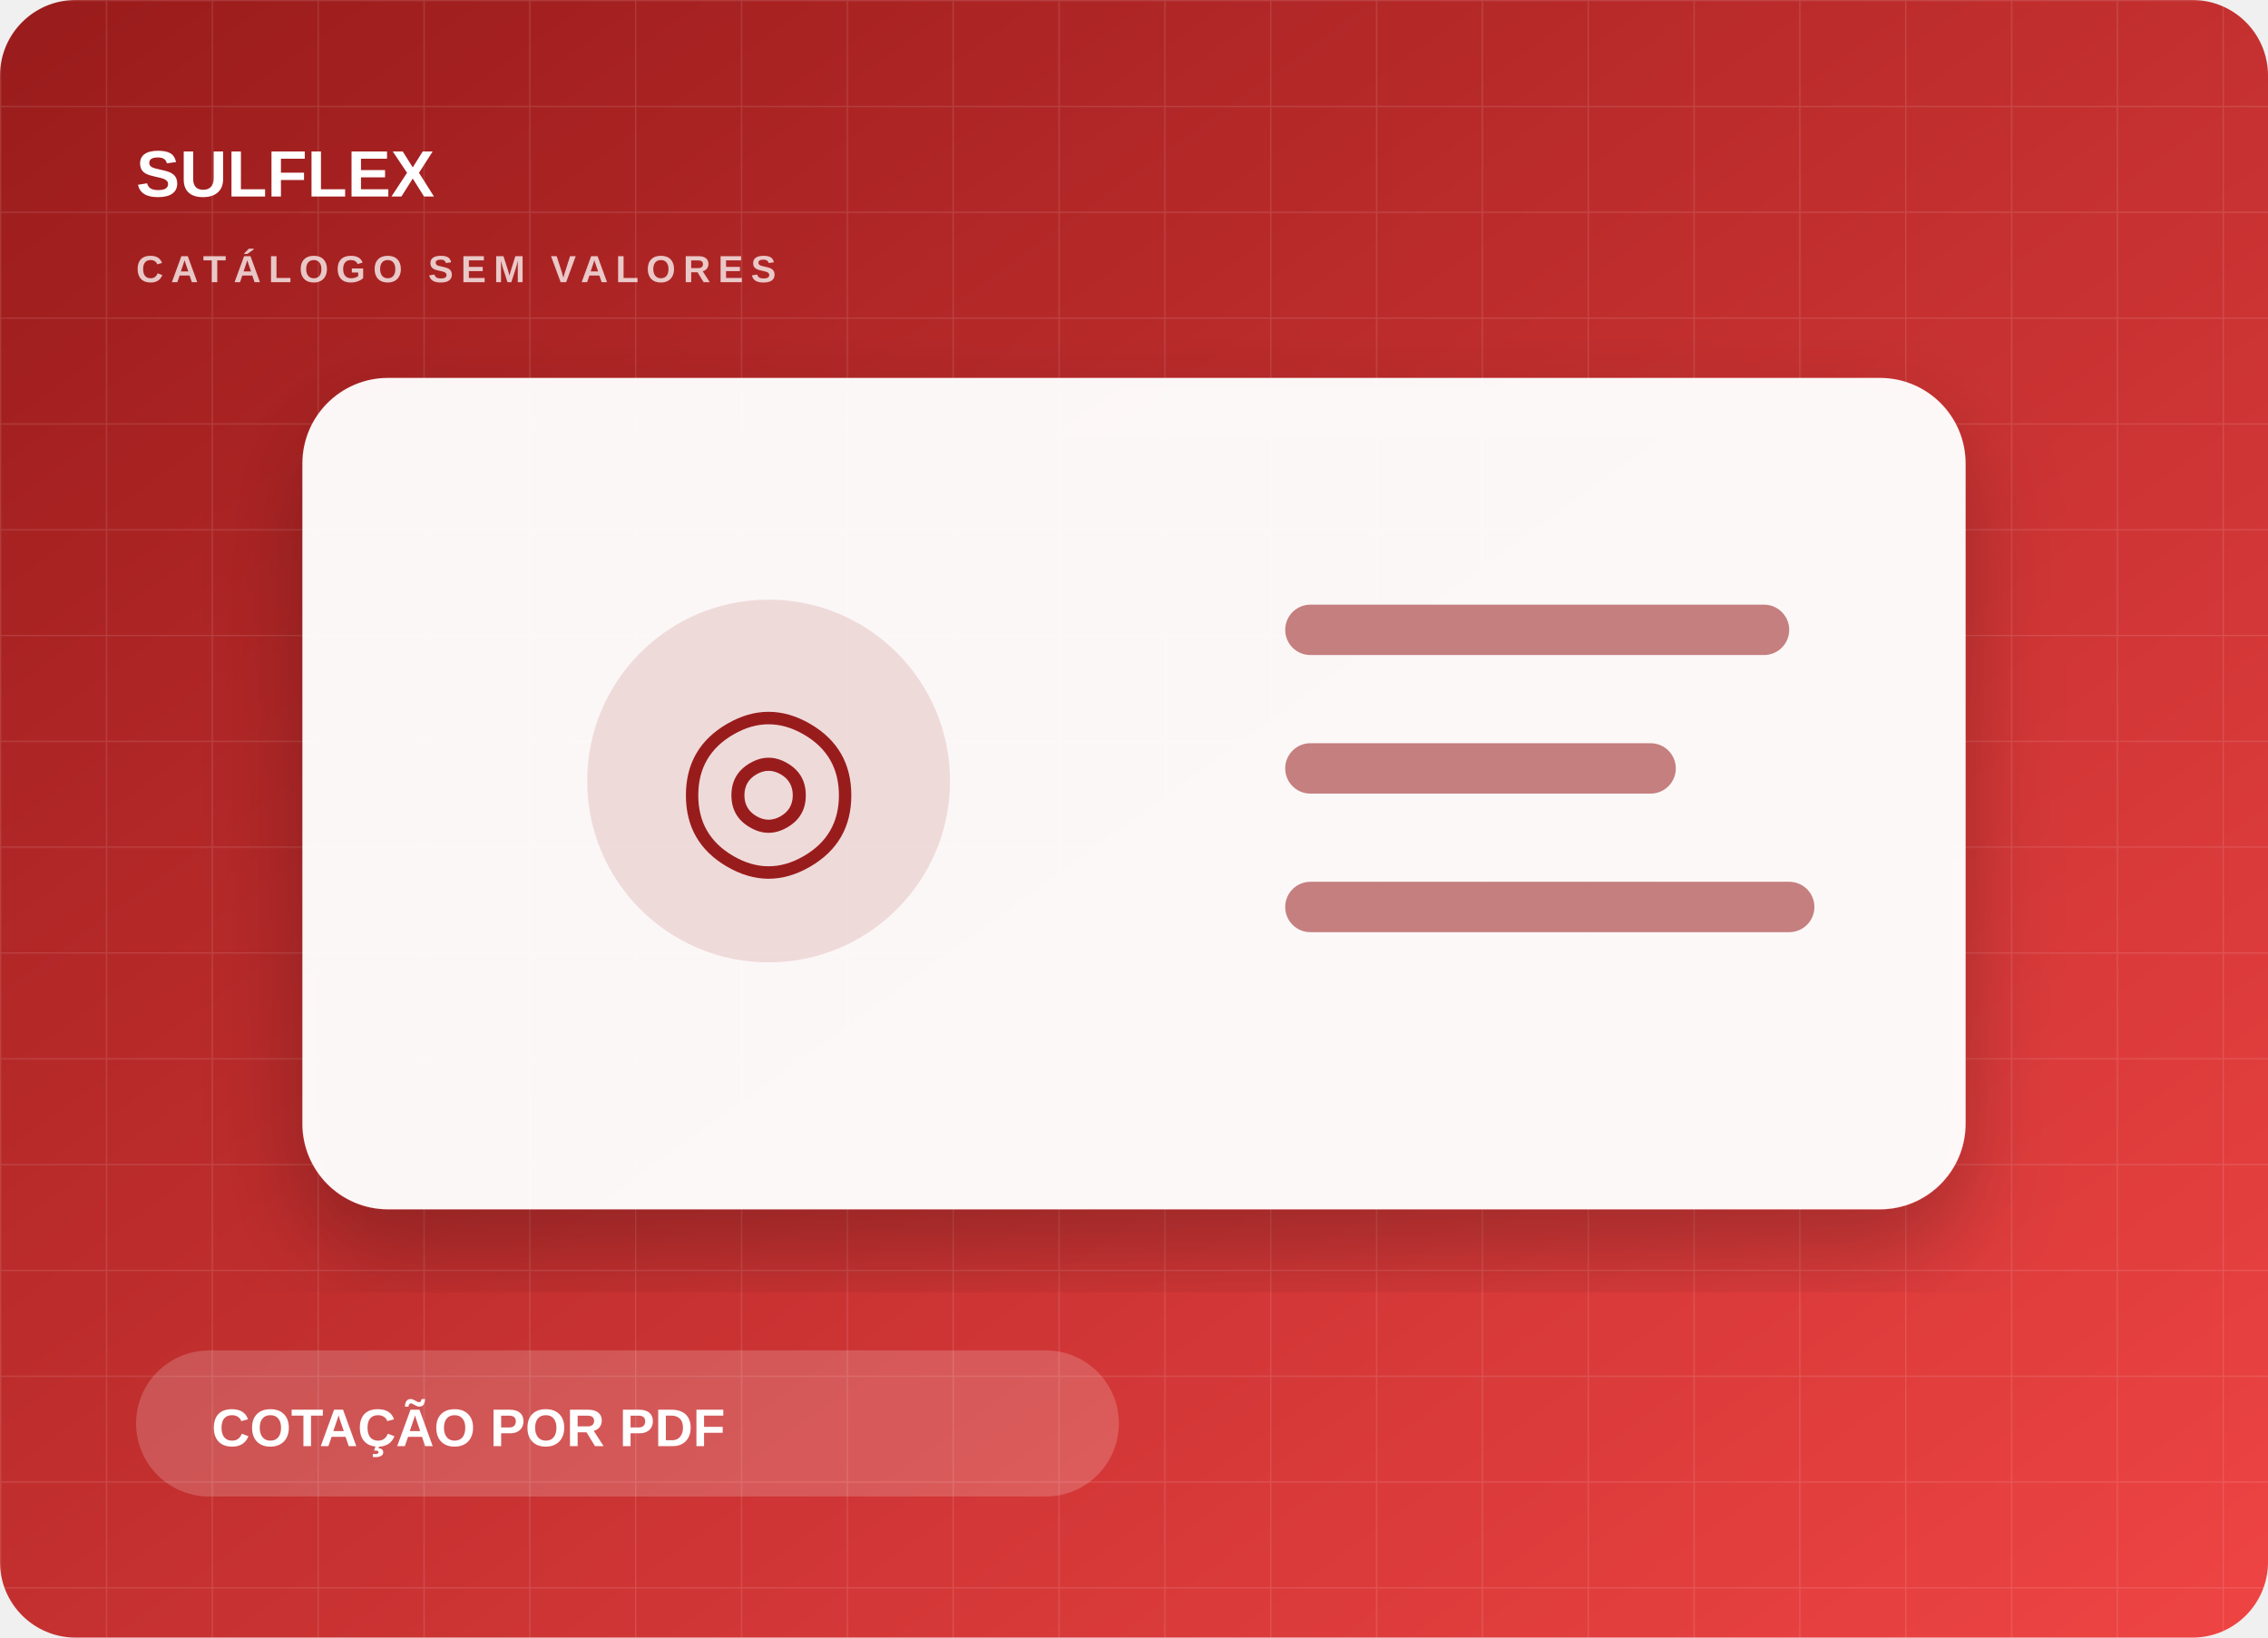
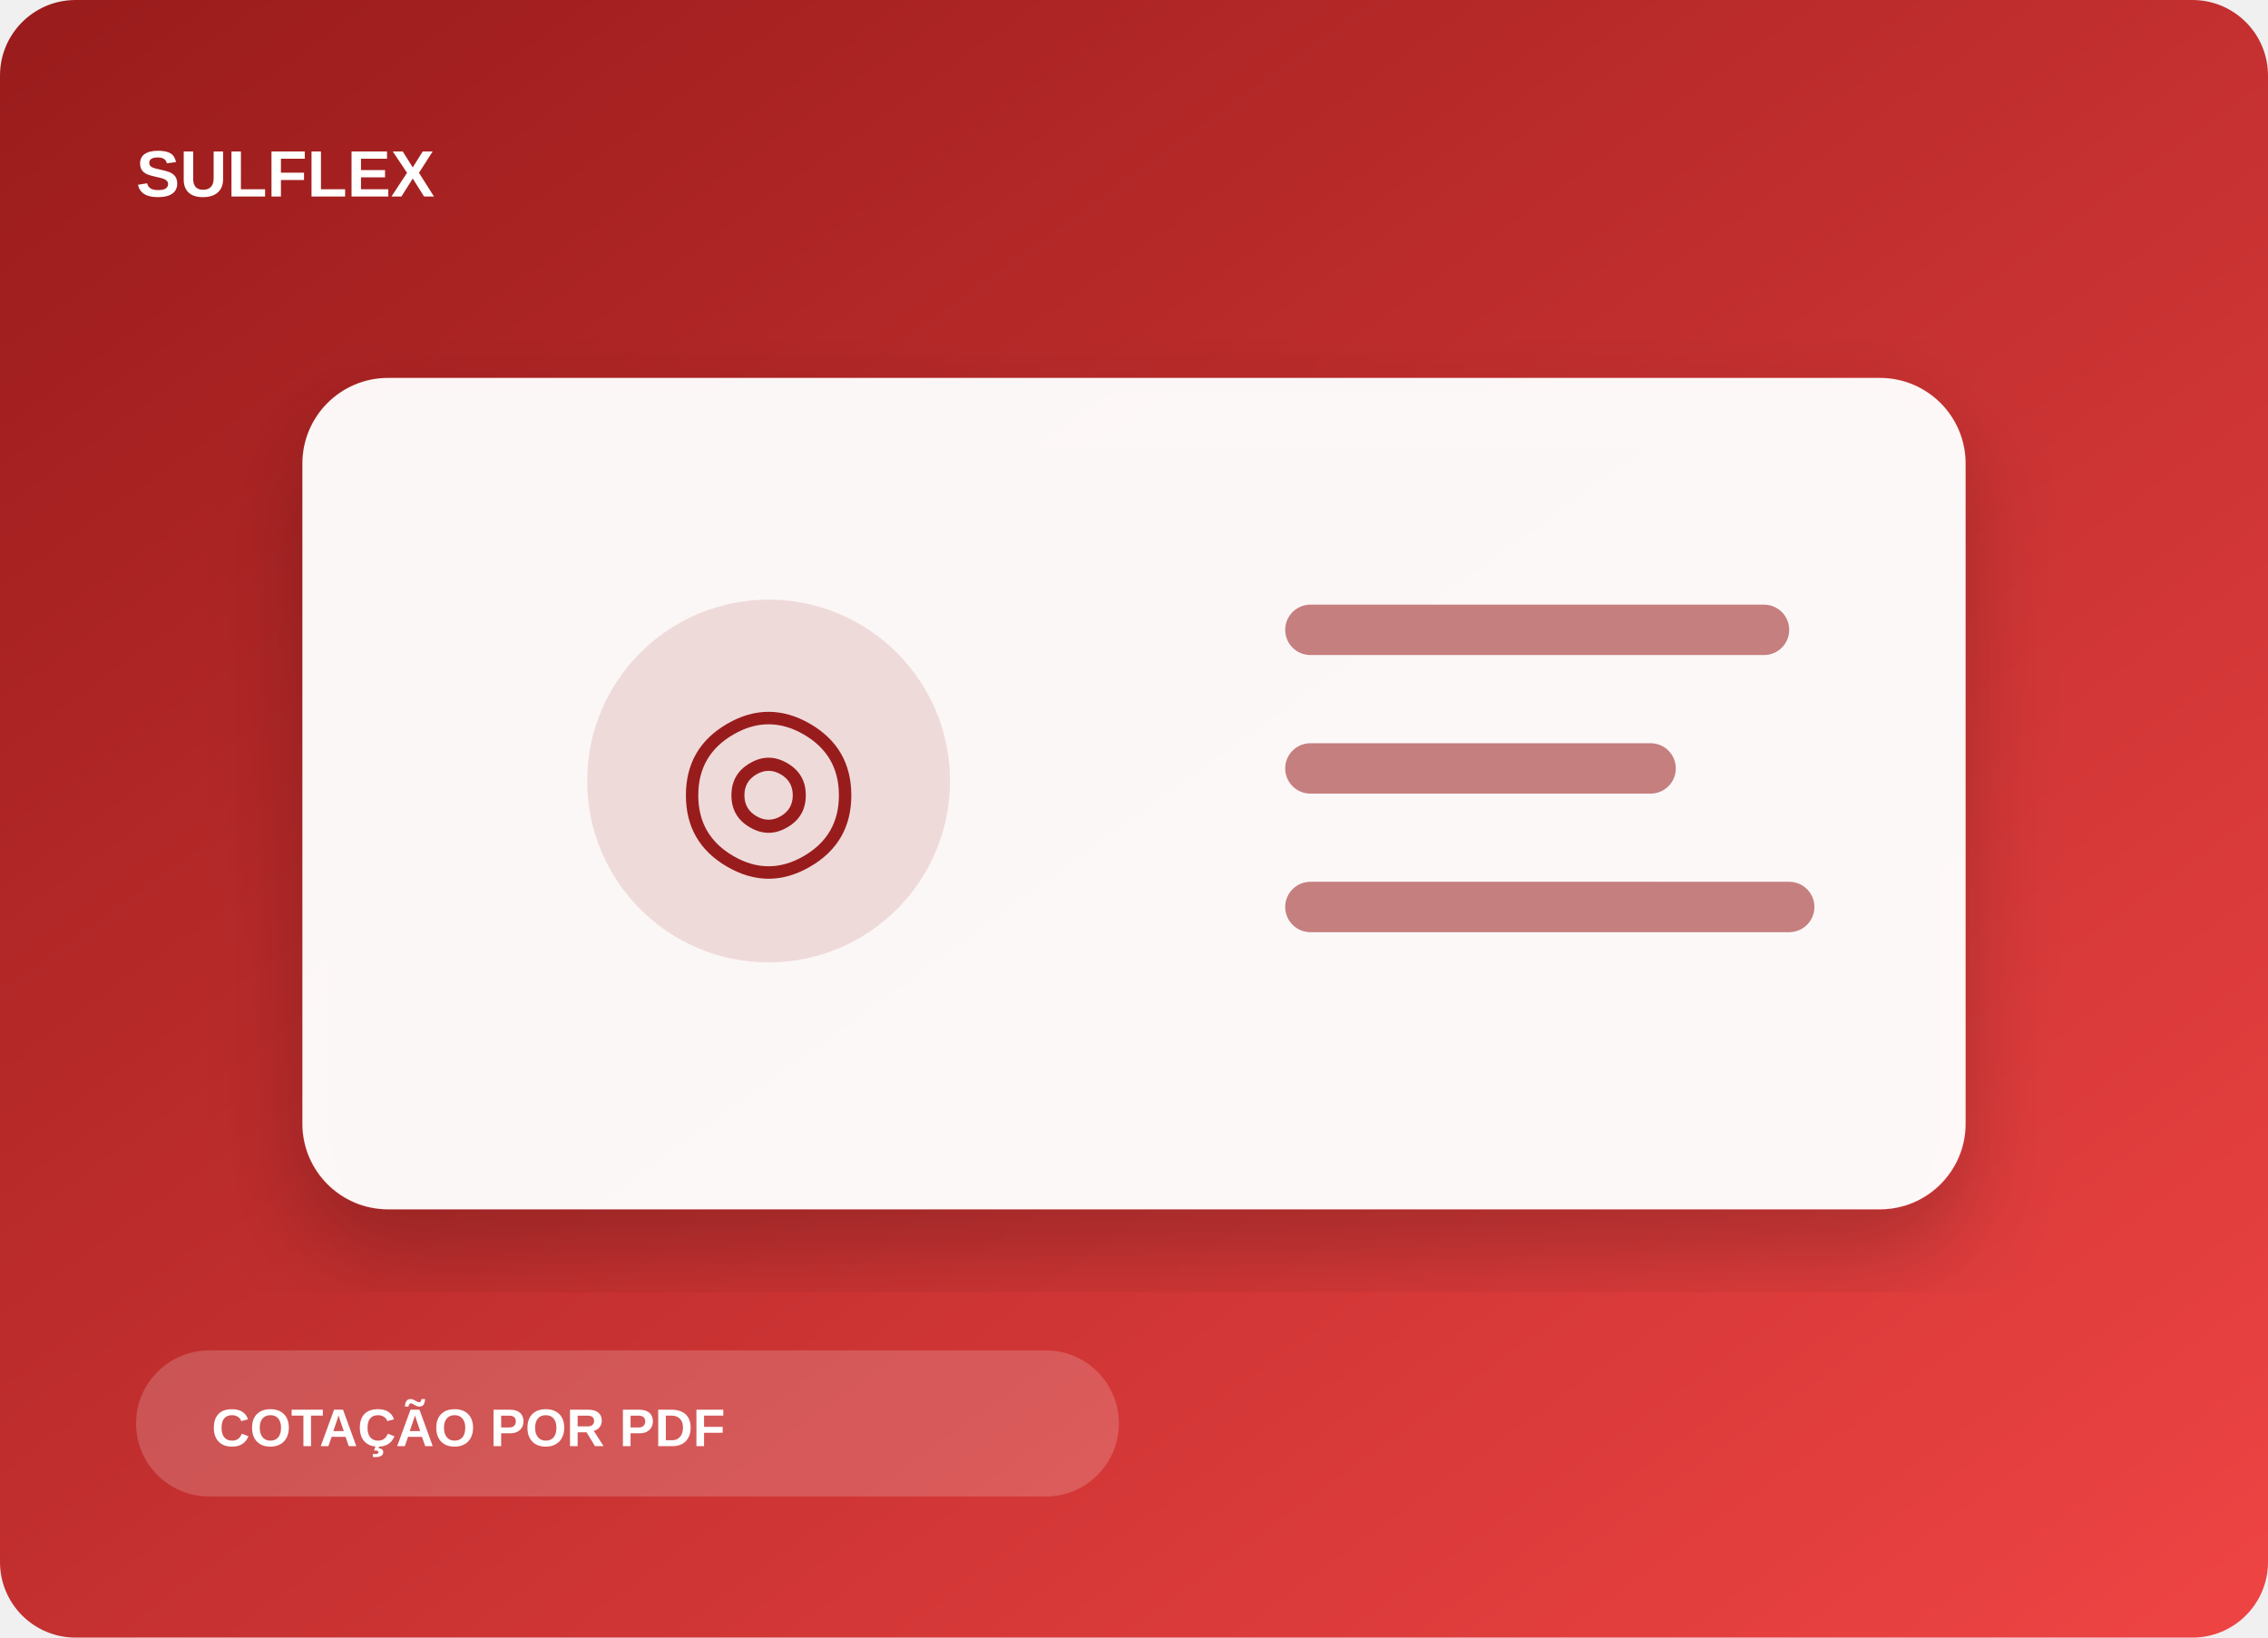
<svg xmlns="http://www.w3.org/2000/svg" width="900" height="650" viewBox="0 0 900 650">
  <defs>
    <linearGradient id="g" x1="0" y1="0" x2="1" y2="1">
      <stop offset="0" stop-color="#991b1b" />
      <stop offset="1" stop-color="#ef4444" />
    </linearGradient>
-     <pattern id="p" width="42" height="42" patternUnits="userSpaceOnUse">
-       <path d="M42 0L0 0 0 42" fill="none" stroke="#fff" stroke-opacity=".12" />
-     </pattern>
    <filter id="s">
-       <feDropShadow dx="0" dy="18" stdDeviation="18" flood-color="#000" flood-opacity=".25" />
+       <feDropShadow dx="0" dy="18" stdDeviation="18" flood-color="#000" flood-opacity=".22" />
    </filter>
  </defs>
  <rect width="900" height="650" rx="30" fill="url(#g)" />
-   <rect width="900" height="650" rx="30" fill="url(#p)" />
  <g filter="url(#s)">
    <rect x="120" y="150" width="660" height="330" rx="34" fill="#fff" opacity=".96" />
    <circle cx="305" cy="310" r="72" fill="#991b1b" opacity=".13" />
    <text x="305" y="338" text-anchor="middle" font-family="Arial" font-size="86" font-weight="900" fill="#991b1b">◎</text>
    <path d="M520 250H700M520 305H655M520 360H710" stroke="#991b1b" stroke-width="20" stroke-linecap="round" opacity=".55" />
  </g>
  <text x="54" y="78" font-family="Arial" font-size="26" font-weight="900" fill="#fff">SULFLEX</text>
-   <text x="54" y="112" font-family="Arial" font-size="15" font-weight="700" fill="#fff" opacity=".75" letter-spacing="3">CATÁLOGO SEM VALORES</text>
  <rect x="54" y="536" width="390" height="58" rx="29" fill="#fff" opacity=".18" />
  <text x="84" y="574" font-family="Arial" font-size="21" font-weight="900" fill="#fff">COTAÇÃO POR PDF</text>
</svg>
